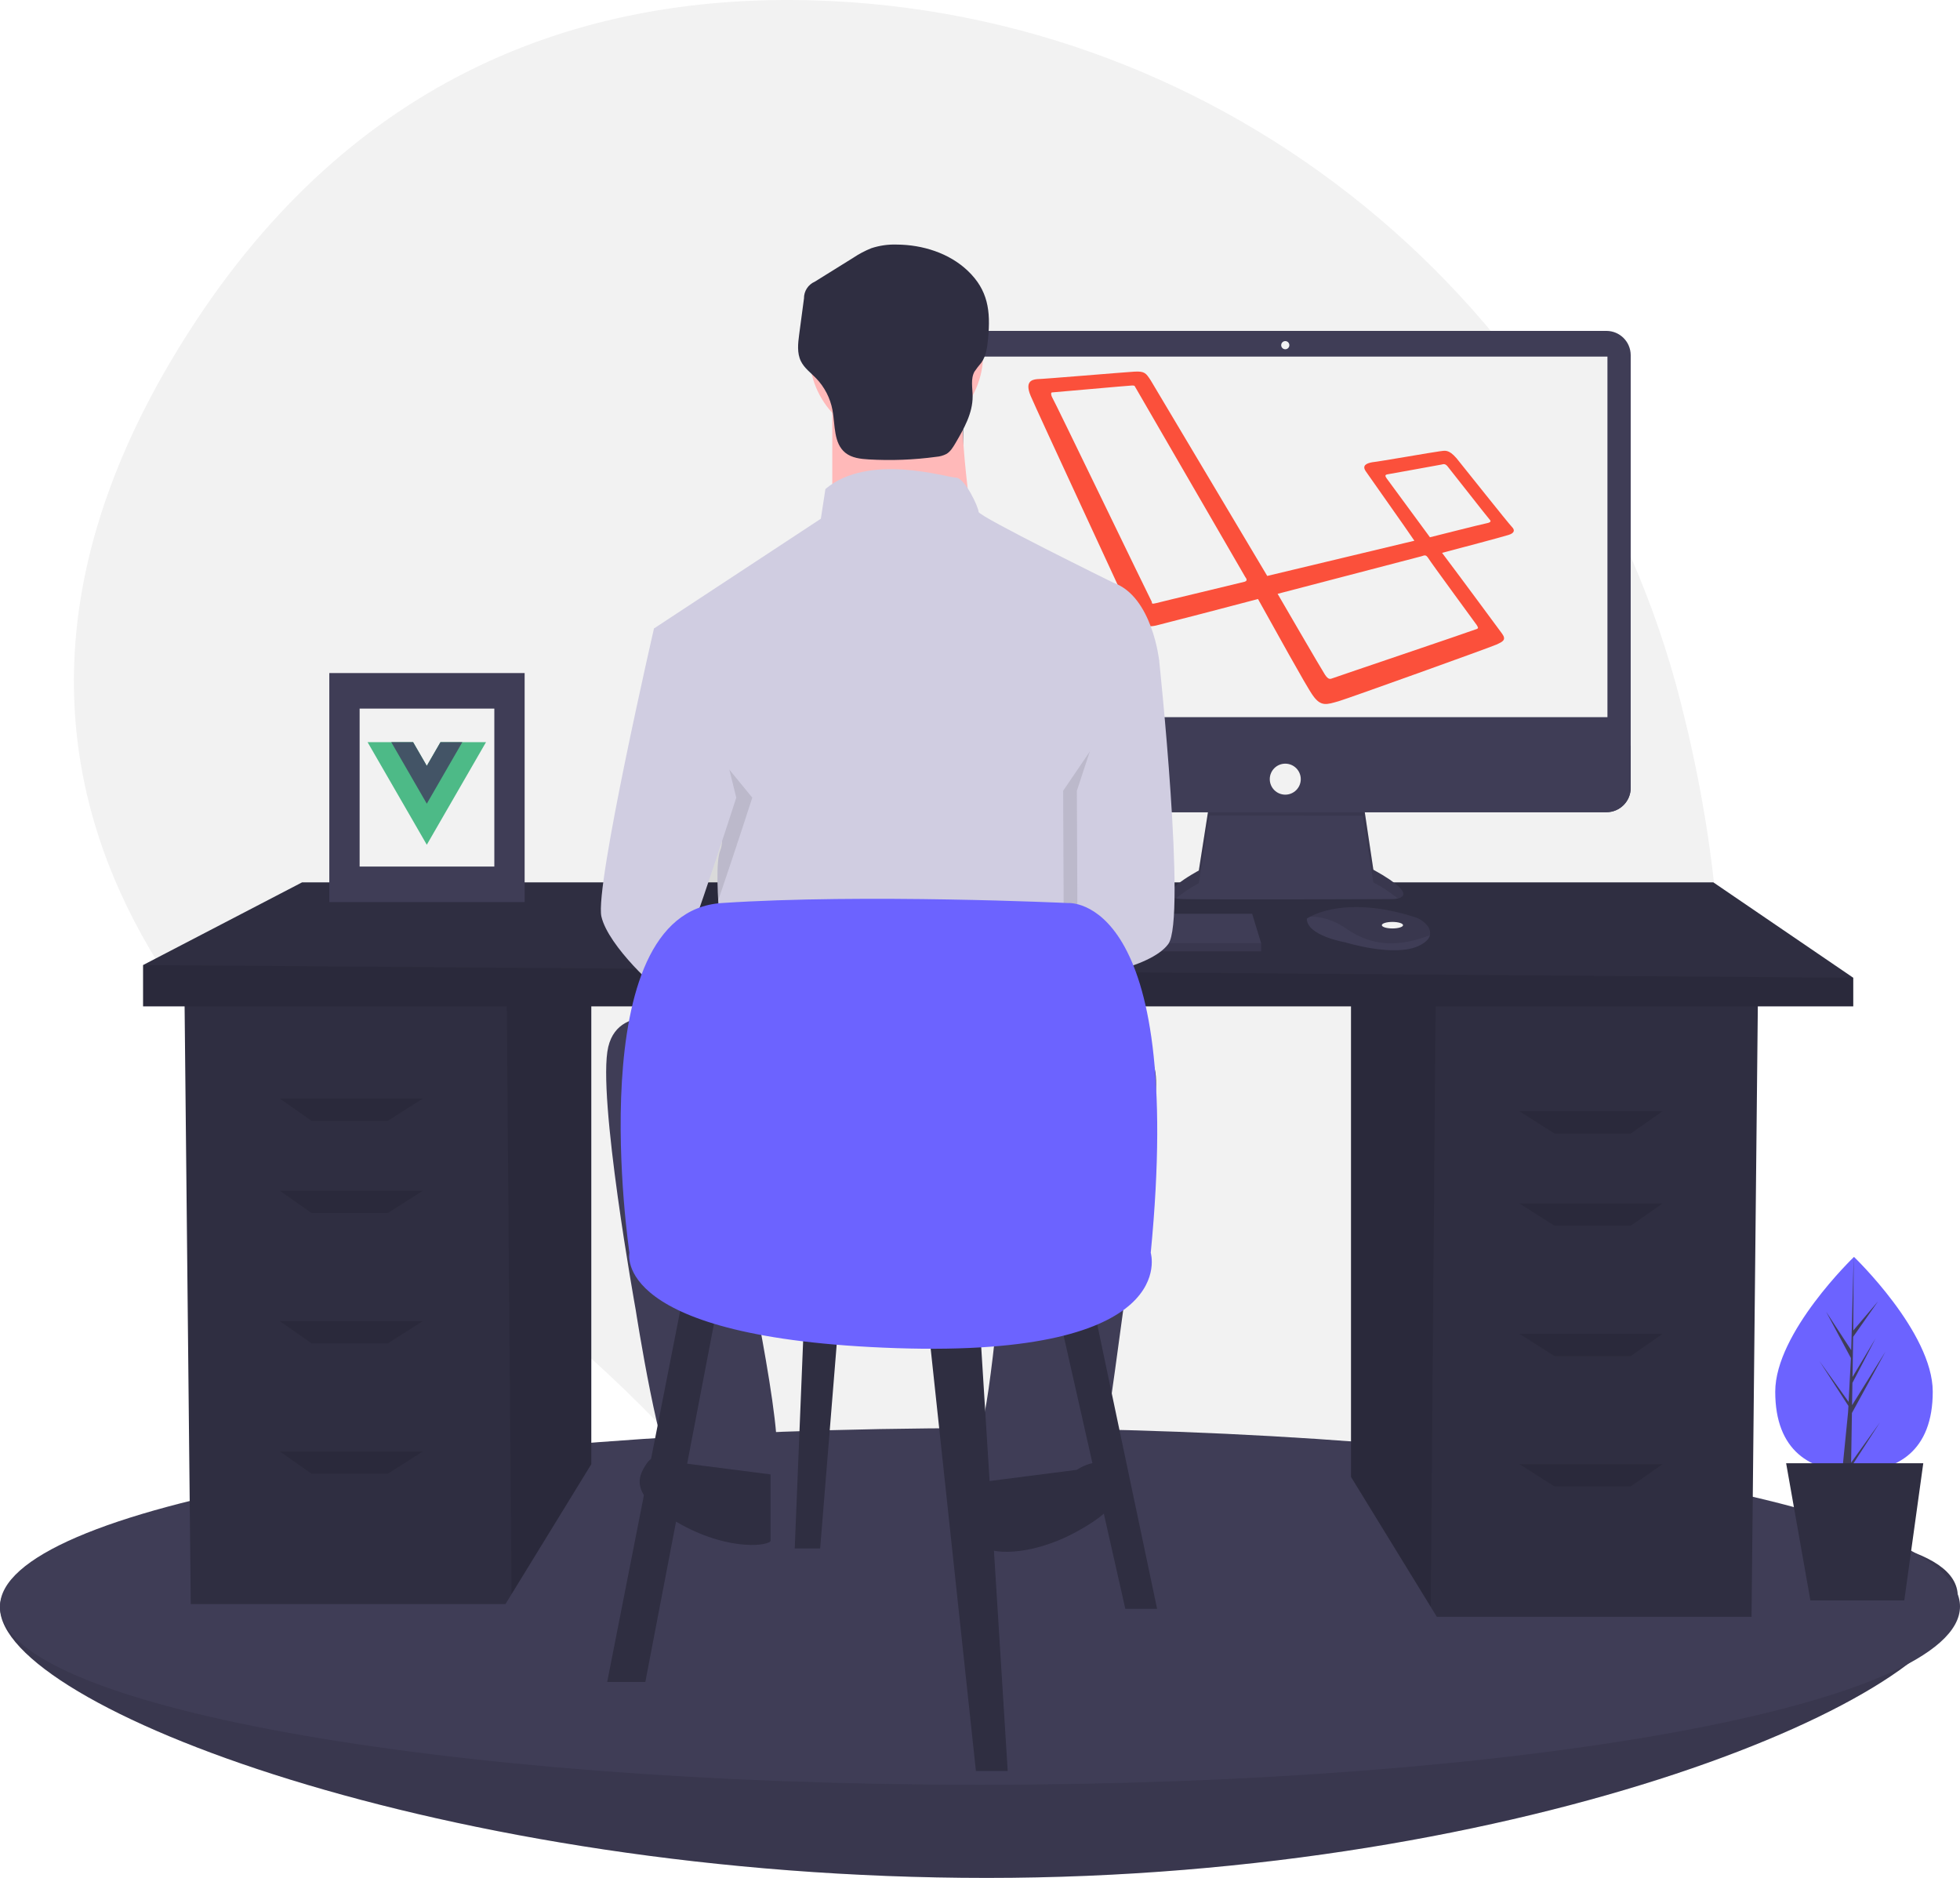
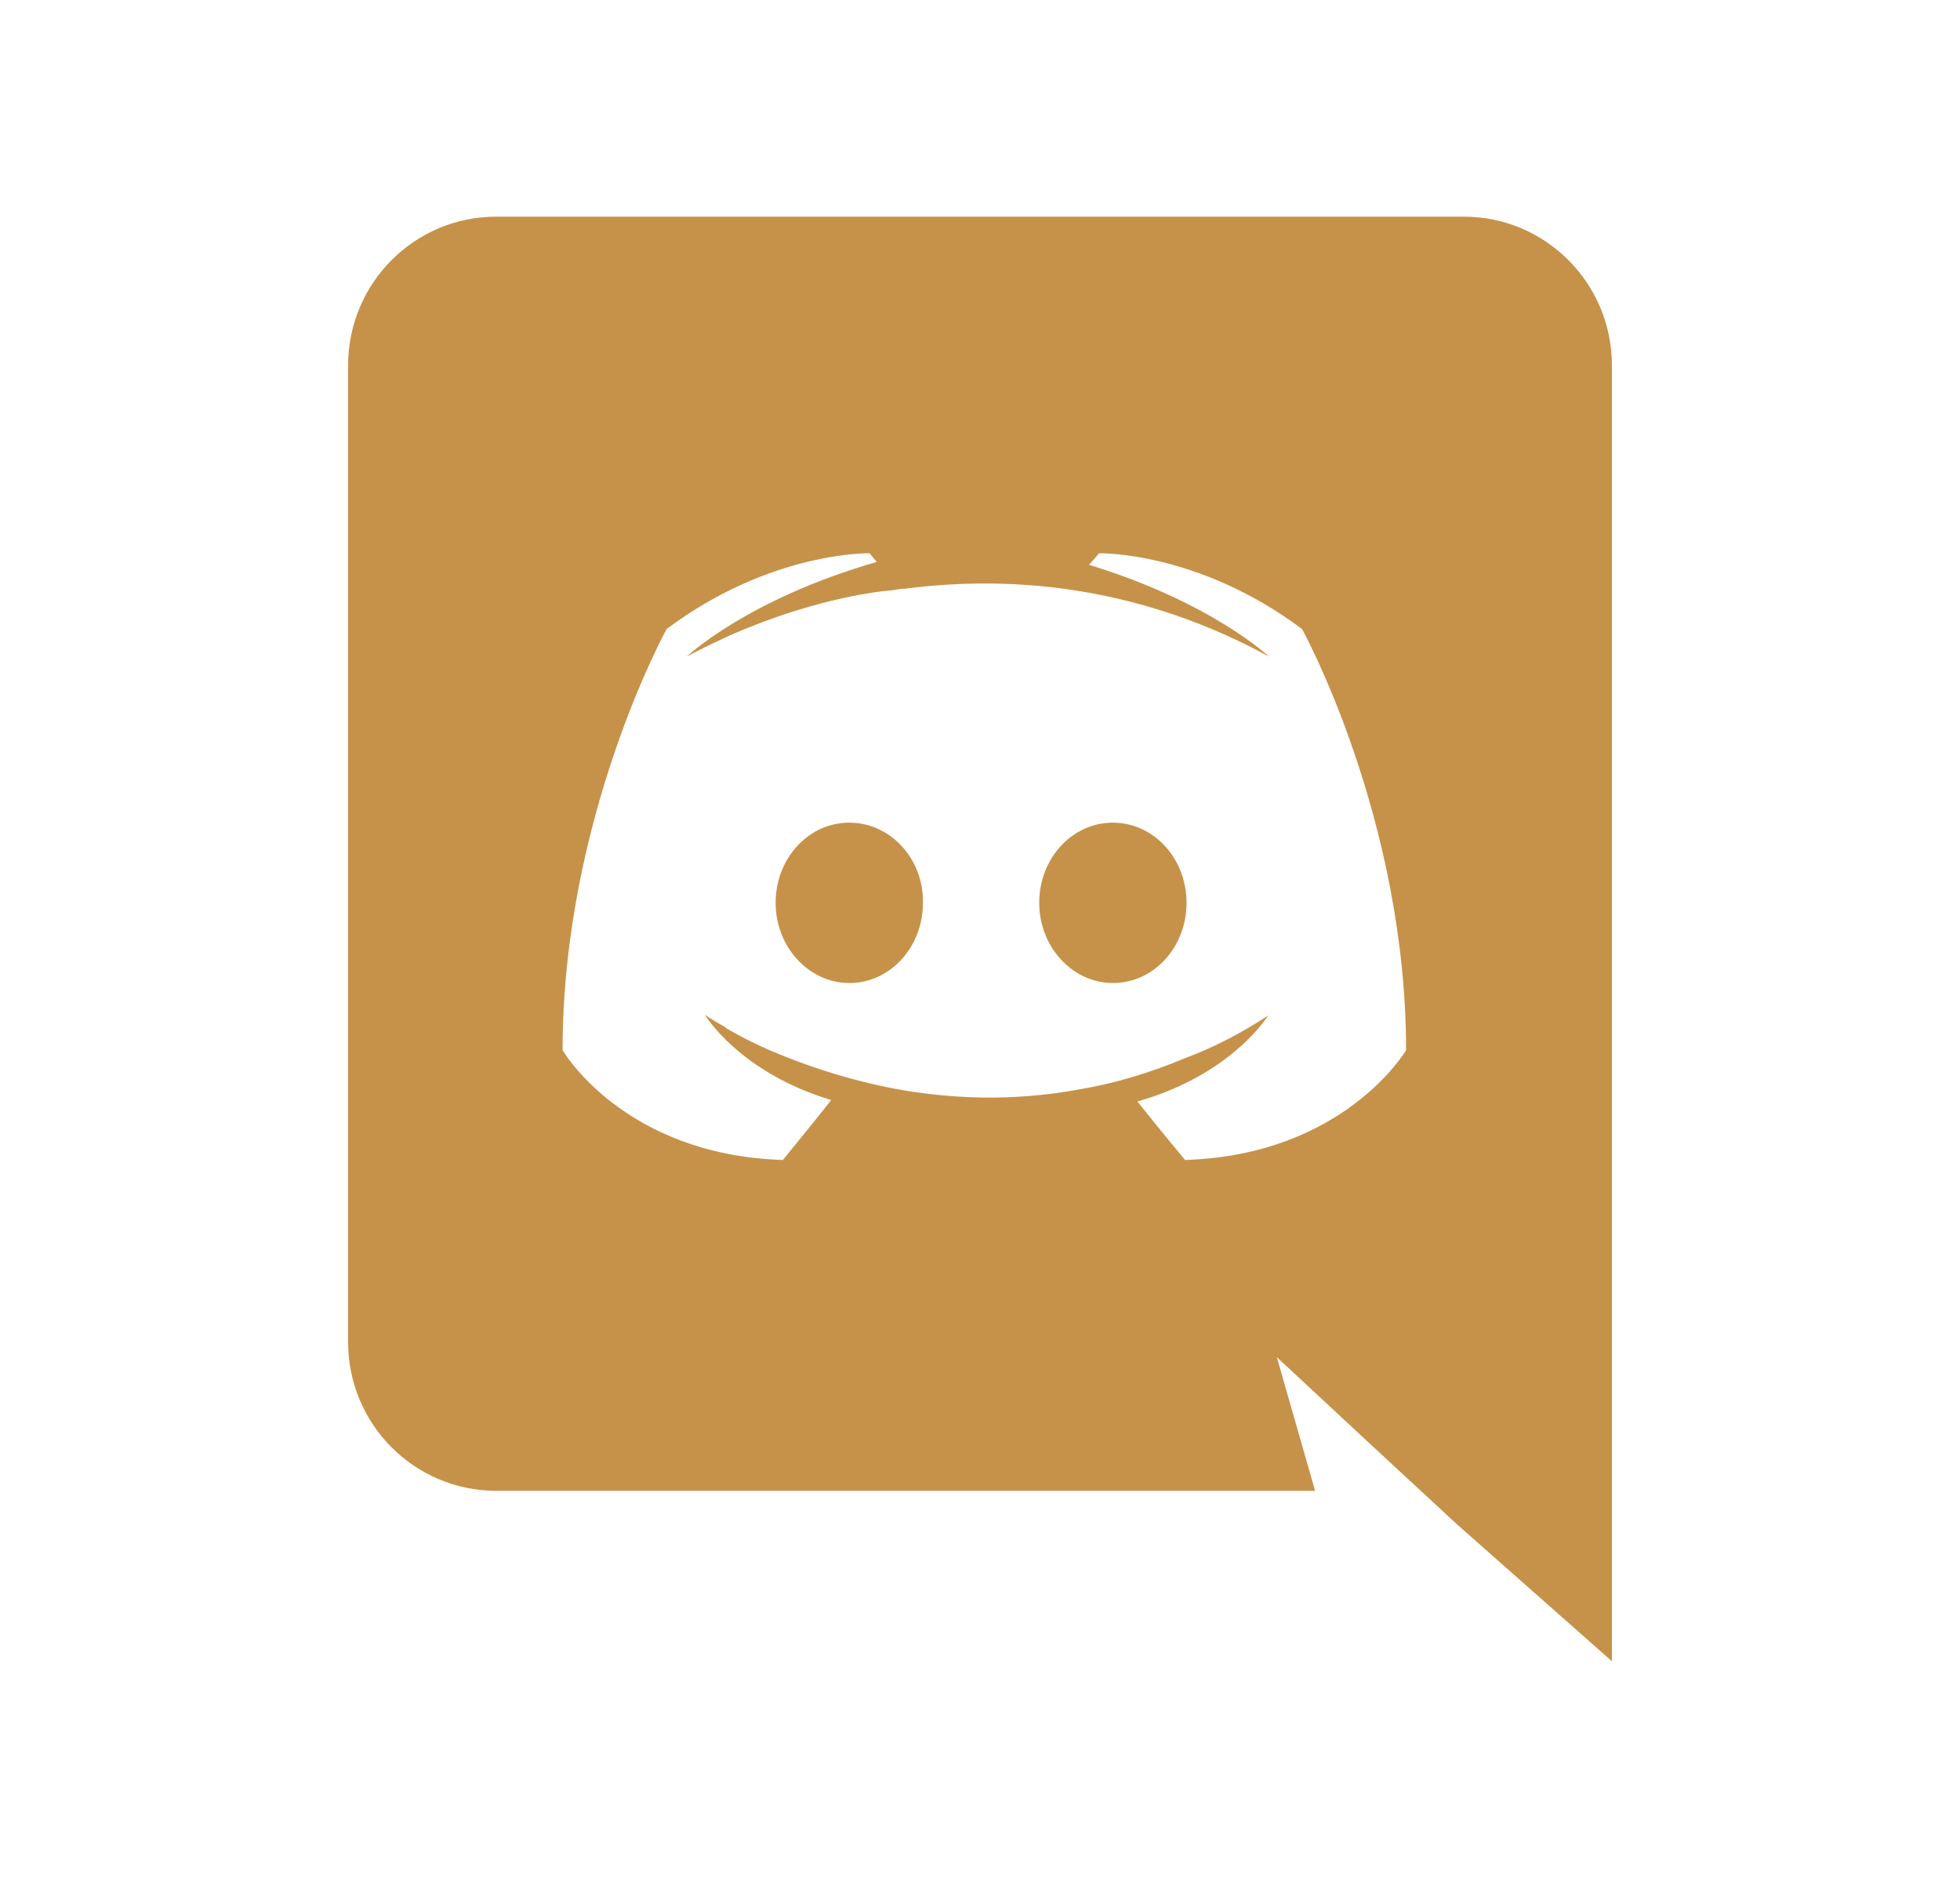
- <svg xmlns="http://www.w3.org/2000/svg" id="b33613f3-47b2-4fb7-9d5b-ca5c70d6619d" data-name="Layer 1" width="863" height="826.714" viewBox="0 0 863 826.714">
-   <path d="M908.585,346.03C863.668,169.408,708.468,41.912,526.296,36.799,429.988,34.095,328.644,66.036,254.859,177.81c-131.9,199.808,8.106,337.882,105.713,403.492a610.758,610.758,0,0,1,126.241,113.465c65.931,78.238,192.767,175.459,343.823,23.128C940.122,607.486,938.503,463.677,908.585,346.03Z" transform="translate(-168.5 -36.64287)" fill="#f2f2f2" />
-   <path d="M1030.5,739.357c0,43.354-189.189,124-427.5,124s-434.5-75.646-434.5-119,196.189-38,434.5-38S1030.5,696.003,1030.5,739.357Z" transform="translate(-168.5 -36.64287)" fill="#3f3d56" />
-   <path d="M1030.5,739.357c0,43.354-189.189,124-427.5,124s-434.5-75.646-434.5-119,196.189-38,434.5-38S1030.5,696.003,1030.5,739.357Z" transform="translate(-168.5 -36.64287)" opacity="0.1" />
-   <ellipse cx="431.5" cy="707.214" rx="431.5" ry="78.5" fill="#3f3d56" />
-   <polygon points="594.859 440.238 594.859 650.182 629.976 707.413 632.649 711.766 771.212 711.766 774.011 440.238 594.859 440.238" fill="#2f2e41" />
-   <polygon points="594.859 440.238 594.859 650.182 629.976 707.413 632.131 440.238 594.859 440.238" opacity="0.1" />
-   <polygon points="260.348 434.639 260.348 644.583 225.231 701.814 222.558 706.167 83.994 706.167 81.195 434.639 260.348 434.639" fill="#2f2e41" />
-   <polygon points="260.348 434.639 260.348 644.583 225.231 701.814 223.075 434.639 260.348 434.639" opacity="0.1" />
-   <polygon points="816 430.44 816 443.037 63 443.037 63 424.842 132.981 388.452 754.416 388.452 816 430.44" fill="#2f2e41" />
-   <polygon points="816 430.44 816 443.037 63 443.037 63 424.842 816 430.44" opacity="0.1" />
-   <polygon points="170.771 493.424 137.18 493.424 123.184 483.626 186.167 483.626 170.771 493.424" opacity="0.1" />
-   <polygon points="170.771 534.013 137.18 534.013 123.184 524.215 186.167 524.215 170.771 534.013" opacity="0.1" />
-   <polygon points="170.771 591.398 137.18 591.398 123.184 581.6 186.167 581.6 170.771 591.398" opacity="0.1" />
-   <polygon points="170.771 648.782 137.18 648.782 123.184 638.985 186.167 638.985 170.771 648.782" opacity="0.1" />
-   <polygon points="684.435 499.022 718.026 499.022 732.022 489.225 669.039 489.225 684.435 499.022" opacity="0.1" />
-   <polygon points="684.435 539.611 718.026 539.611 732.022 529.814 669.039 529.814 684.435 539.611" opacity="0.1" />
-   <polygon points="684.435 596.996 718.026 596.996 732.022 587.199 669.039 587.199 684.435 596.996" opacity="0.1" />
-   <polygon points="684.435 654.381 718.026 654.381 732.022 644.583 669.039 644.583 684.435 654.381" opacity="0.1" />
-   <path d="M701.016,390.069,696.347,419.877s-22.984,12.21-6.823,12.569,92.296,0,92.296,0,14.724,0-8.619-12.929l-4.669-31.244Z" transform="translate(-168.5 -36.64287)" fill="#3f3d56" />
-   <path d="M686.273,432.123a63.569,63.569,0,0,1,10.074-6.669l4.669-29.808,67.516.064,4.669,29.385a61.304,61.304,0,0,1,10.788,7.099c2.998-.684,6.274-3.226-10.788-12.676l-4.669-31.244-67.516,1.796L696.347,419.877S677.034,430.139,686.273,432.123Z" transform="translate(-168.5 -36.64287)" opacity="0.1" />
-   <rect x="413.824" y="145.672" width="304.18" height="211.885" rx="10.695" fill="#3f3d56" />
-   <rect x="424.059" y="156.984" width="283.71" height="158.734" fill="#f2f2f2" />
-   <circle cx="565.914" cy="151.957" r="1.796" fill="#f2f2f2" />
-   <path d="M886.505,364.931v18.574a10.693,10.693,0,0,1-10.695,10.695H593.019a10.693,10.693,0,0,1-10.695-10.695v-18.574Z" transform="translate(-168.5 -36.64287)" fill="#3f3d56" />
-   <circle cx="565.914" cy="343.012" r="6.823" fill="#f2f2f2" />
-   <polygon points="555.281 415.196 555.281 418.788 362.071 418.788 362.071 415.915 362.337 415.196 367.099 402.268 551.331 402.268 555.281 415.196" fill="#3f3d56" />
-   <path d="M798.135,448.323c-.352,1.505-1.681,3.092-4.683,4.593-10.774,5.387-32.681-1.437-32.681-1.437s-16.879-2.873-16.879-10.415a13.468,13.468,0,0,1,1.48-.88c4.53-2.396,19.548-8.31,46.178.25a11.106,11.106,0,0,1,5.062,3.317A5.296,5.296,0,0,1,798.135,448.323Z" transform="translate(-168.5 -36.64287)" fill="#3f3d56" />
-   <path d="M798.135,448.323c-13.187,5.053-24.941,5.43-37.004-2.948-6.084-4.223-11.611-5.268-15.758-5.189,4.53-2.396,19.548-8.31,46.178.25a11.106,11.106,0,0,1,5.062,3.317A5.296,5.296,0,0,1,798.135,448.323Z" transform="translate(-168.5 -36.64287)" opacity="0.1" />
-   <ellipse cx="613.101" cy="407.296" rx="4.669" ry="1.437" fill="#f2f2f2" />
-   <polygon points="555.281 415.196 555.281 418.788 362.071 418.788 362.071 415.915 362.337 415.196 555.281 415.196" opacity="0.1" />
-   <path d="M834.194,268.594c-1.524-1.524-21.087-26.169-24.39-30.234-3.557-4.065-5.081-3.303-7.368-3.049s-26.931,4.573-29.725,4.827c-2.795.508-4.573,1.524-2.795,4.065,1.524,2.287,17.784,25.152,21.341,30.488l-64.786,15.498-51.321-86.128c-2.033-3.049-2.541-4.065-7.114-3.811s-40.396,3.303-42.937,3.303c-2.541.254-5.335,1.27-2.795,7.368s43.191,93.496,44.207,96.036,4.065,6.606,10.925,5.081c7.114-1.778,31.504-8.13,44.969-11.687,7.114,12.703,21.341,38.618,24.136,42.429,3.557,5.081,6.098,4.065,11.433,2.541,4.319-1.27,66.565-23.628,69.359-24.898s4.573-2.033,2.541-4.827c-1.524-2.033-17.784-24.136-26.423-35.569,5.843-1.524,26.931-7.114,29.217-7.876,2.541-.762,3.049-2.033,1.524-3.557ZM716.562,292.73c-.762.254-37.093,8.892-38.872,9.4-2.033.508-2.033.254-2.033-.508-.508-.762-43.191-89.176-43.953-90.193-.508-1.016-.508-2.033,0-2.033s34.299-3.049,35.315-3.049c1.27,0,1.016.254,1.524,1.016,0,0,47.51,82.063,48.272,83.333,1.016,1.27.508,1.778-.254,2.033Zm102.134,19.055c.508,1.016,1.27,1.524-.762,2.033-1.778.762-61.229,20.833-62.5,21.341s-2.033.762-3.557-1.524-20.833-35.569-20.833-35.569l63.262-16.514c1.524-.508,2.033-.762,3.049.762,1.016,1.778,20.833,28.709,21.341,29.471Zm4.065-44.715c-1.524.254-24.644,6.098-24.644,6.098l-19.055-25.915c-.508-.762-1.016-1.524.254-1.778s22.866-4.065,23.882-4.319,1.778-.508,3.049,1.27c1.27,1.524,17.53,22.358,18.293,23.12s-.254,1.27-1.778,1.524Z" transform="translate(-168.5 -36.64287)" fill="#fb503b" />
-   <circle cx="394.639" cy="155.895" r="38.247" fill="#ffb9b9" />
-   <path d="M534.957,211.661v60.389h62.402s-8.052-50.325-4.026-65.422Z" transform="translate(-168.5 -36.64287)" fill="#ffb9b9" />
-   <path d="M658.756,293.187s-59.383-29.188-59.383-31.201-6.039-15.097-10.065-15.097-38.247-11.071-57.37,5.032l-2.013,13.084-73.474,48.312,20.13,73.474s13.084,14.091,9.058,24.156,3.019,61.396,3.019,61.396l158.019-5.032V398.868s5.032-16.104,8.052-21.136,0-20.13,0-20.13l24.156-30.195S675.866,299.225,658.756,293.187Z" transform="translate(-168.5 -36.64287)" fill="#d0cde1" />
-   <path d="M458.967,337.975l4.529-24.659S437.328,427.05,440.347,440.134s25.162,33.214,28.182,34.221,31.201-86.558,31.201-86.558Z" transform="translate(-168.5 -36.64287)" opacity="0.1" />
-   <path d="M473.561,310.297l-17.11,3.019S430.282,427.05,433.302,440.134s25.162,33.214,28.182,34.221,31.201-86.558,31.201-86.558Z" transform="translate(-168.5 -36.64287)" fill="#d0cde1" />
-   <path d="M664.291,344.014l8.555-16.607s12.078,113.734,4.026,124.805-39.903,15.214-39.903,15.214l-.357-82.649Z" transform="translate(-168.5 -36.64287)" opacity="0.1" />
-   <path d="M665.801,314.323l13.084,13.084s12.078,113.734,4.026,124.805-39.903,15.214-39.903,15.214l-.357-82.649Z" transform="translate(-168.5 -36.64287)" fill="#d0cde1" />
-   <path d="M470.542,487.439s-29.188-11.071-34.221,10.065S448.399,613.251,448.399,613.251s11.071,71.461,18.117,73.474,38.247,3.019,43.279-6.039-15.097-101.656-15.097-101.656l116.753-2.013s-7.045,80.519-11.071,87.565-4.026,31.201,0,31.201,48.312-2.013,51.331-8.052,20.13-141.915,20.13-141.915,14.091-47.305-2.013-44.286S470.542,487.439,470.542,487.439Z" transform="translate(-168.5 -36.64287)" fill="#3f3d56" />
-   <path d="M642.652,683.705s10.065-7.045,15.097,0,7.045,15.097-15.097,27.175-39.253,9.058-39.253,7.045V688.738Z" transform="translate(-168.5 -36.64287)" fill="#2f2e41" />
-   <path d="M468.529,680.686s-10.065-7.045-15.097,0S446.386,695.783,468.529,707.861s39.253,9.058,39.253,7.045V685.718Z" transform="translate(-168.5 -36.64287)" fill="#2f2e41" />
-   <path d="M563.387,144.312a32.348,32.348,0,0,0-11.234,1.601,43.428,43.428,0,0,0-8.003,4.234L527.265,160.648a7.908,7.908,0,0,0-4.766,7.37l-2.11,15.802c-.532,3.988-1.023,8.252.762,11.858,1.49,3.009,4.331,5.069,6.668,7.48a27.456,27.456,0,0,1,7.236,14.061c1.208,6.598.435,14.543,5.656,18.753,2.827,2.28,6.68,2.711,10.306,2.923a153.786,153.786,0,0,0,29.701-1.143,11.819,11.819,0,0,0,4.487-1.257c1.775-1.05,2.892-2.903,3.937-4.681,3.771-6.42,7.657-13.249,7.616-20.694-.02-3.683-.963-7.639.806-10.87a42.497,42.497,0,0,1,3.038-3.945c2.19-3.077,2.616-7.03,2.973-10.79,1.14-12.009-.052-21.147-8.902-29.606C586.41,148.011,574.654,144.385,563.387,144.312Z" transform="translate(-168.5 -36.64287)" fill="#2f2e41" />
-   <polygon points="300.937 569.703 267.346 740.458 284.141 740.458 316.333 572.503 300.937 569.703" fill="#2f2e41" />
-   <polygon points="408.708 583.7 429.703 779.648 443.699 779.648 431.102 578.101 408.708 583.7" fill="#2f2e41" />
-   <polygon points="466.093 578.101 495.485 708.267 509.481 708.267 481.489 575.302 466.093 578.101" fill="#2f2e41" />
-   <polygon points="354.123 578.101 349.924 681.674 361.121 681.674 369.519 578.101 354.123 578.101" fill="#2f2e41" />
-   <path d="M445.643,588.151s-22.394-149.76,40.589-153.959,152.559,0,152.559,0,51.786-4.199,36.39,153.959c0,0,13.996,46.188-111.97,41.989S445.643,588.151,445.643,588.151Z" transform="translate(-168.5 -36.64287)" fill="#6c63ff" />
-   <path d="M1019.5,649.308c0,26.115-15.525,35.234-34.676,35.234s-34.676-9.118-34.676-35.234,34.676-59.338,34.676-59.338S1019.5,623.193,1019.5,649.308Z" transform="translate(-168.5 -36.64287)" fill="#6c63ff" />
-   <polygon points="815.416 622.048 830.195 595.009 815.471 618.619 815.631 608.792 825.817 589.229 815.673 606.191 815.96 588.516 826.868 572.942 816.005 585.737 816.185 553.327 815.106 594.394 804.06 577.487 814.972 597.859 813.939 617.599 813.908 617.075 801.123 599.212 813.869 618.926 813.74 621.395 813.717 621.432 813.728 621.635 811.106 647.977 814.609 647.977 815.029 645.849 827.744 626.182 815.06 643.904 815.416 622.048" fill="#3f3d56" />
-   <polygon points="838.47 704.549 797.129 704.549 786.445 644.163 846.831 644.163 838.47 704.549" fill="#2f2e41" />
-   <rect x="145" y="296.3" width="86" height="100.828" fill="#3f3d56" />
-   <rect x="158.345" y="311.946" width="59.31" height="69.536" fill="#f2f2f2" />
-   <path d="M362.444,363.357l-6.023,10.431-6.023-10.431H330.343l26.079,45.17L382.5,363.357Z" transform="translate(-168.5 -36.64287)" fill="#4dba87" />
-   <path d="M362.444,363.357l-6.023,10.431-6.023-10.431H340.774l15.647,27.101,15.647-27.101Z" transform="translate(-168.5 -36.64287)" fill="#435466" />
+ <svg xmlns="http://www.w3.org/2000/svg" id="b33613f3-47b2-4fb7-9d5b-ca5c70d6619d" data-name="Layer 1" width="863" height="826.714" viewBox="0 0 863 826.714" version="1.1">
+   <defs id="defs115" />
+   <g id="g943" transform="matrix(3.179772,0,0,3.179772,41.97792,31.78447)" style="fill:#c69249;fill-opacity:1">
+     <path id="path929" d="m 104.4,103.9 c -5.7,0 -10.2,5 -10.2,11.1 0,6.1 4.6,11.1 10.2,11.1 5.7,0 10.2,-5 10.2,-11.1 0.1,-6.1 -4.5,-11.1 -10.2,-11.1 z m 36.5,0 c -5.7,0 -10.2,5 -10.2,11.1 0,6.1 4.6,11.1 10.2,11.1 5.7,0 10.2,-5 10.2,-11.1 0,-6.1 -4.5,-11.1 -10.2,-11.1 z" class="st0" style="fill:#c69249;fill-opacity:1" />
+     <path id="path931" d="M 189.5,20 H 55.5 C 44.2,20 35,29.2 35,40.6 v 135.2 c 0,11.4 9.2,20.6 20.5,20.6 h 113.4 l -5.3,-18.5 12.8,11.9 12.1,11.2 21.5,19 V 40.6 C 210,29.2 200.8,20 189.5,20 Z m -38.6,130.6 c 0,0 -3.6,-4.3 -6.6,-8.1 13.1,-3.7 18.1,-11.9 18.1,-11.9 -4.1,2.7 -8,4.6 -11.5,5.9 -5,2.1 -9.8,3.5 -14.5,4.3 -9.6,1.8 -18.4,1.3 -25.9,-0.1 -5.7,-1.1 -10.6,-2.7 -14.7,-4.3 -2.3,-0.9 -4.8,-2 -7.3,-3.4 -0.3,-0.2 -0.6,-0.3 -0.9,-0.5 -0.2,-0.1 -0.3,-0.2 -0.4,-0.3 -1.8,-1 -2.8,-1.7 -2.8,-1.7 0,0 4.8,8 17.5,11.8 -3,3.8 -6.7,8.3 -6.7,8.3 -22.1,-0.7 -30.5,-15.2 -30.5,-15.2 0,-32.2 14.4,-58.3 14.4,-58.3 14.4,-10.8 28.1,-10.5 28.1,-10.5 l 1,1.2 c -18,5.2 -26.3,13.1 -26.3,13.1 0,0 2.2,-1.2 5.9,-2.9 10.7,-4.7 19.2,-6 22.7,-6.3 0.6,-0.1 1.1,-0.2 1.7,-0.2 6.1,-0.8 13,-1 20.2,-0.2 9.5,1.1 19.7,3.9 30.1,9.6 0,0 -7.9,-7.5 -24.9,-12.7 l 1.4,-1.6 c 0,0 13.7,-0.3 28.1,10.5 0,0 14.4,26.1 14.4,58.3 0,0 -8.5,14.5 -30.6,15.2 z" class="st0" style="fill:#c69249;fill-opacity:1" />
+   </g>
</svg>
